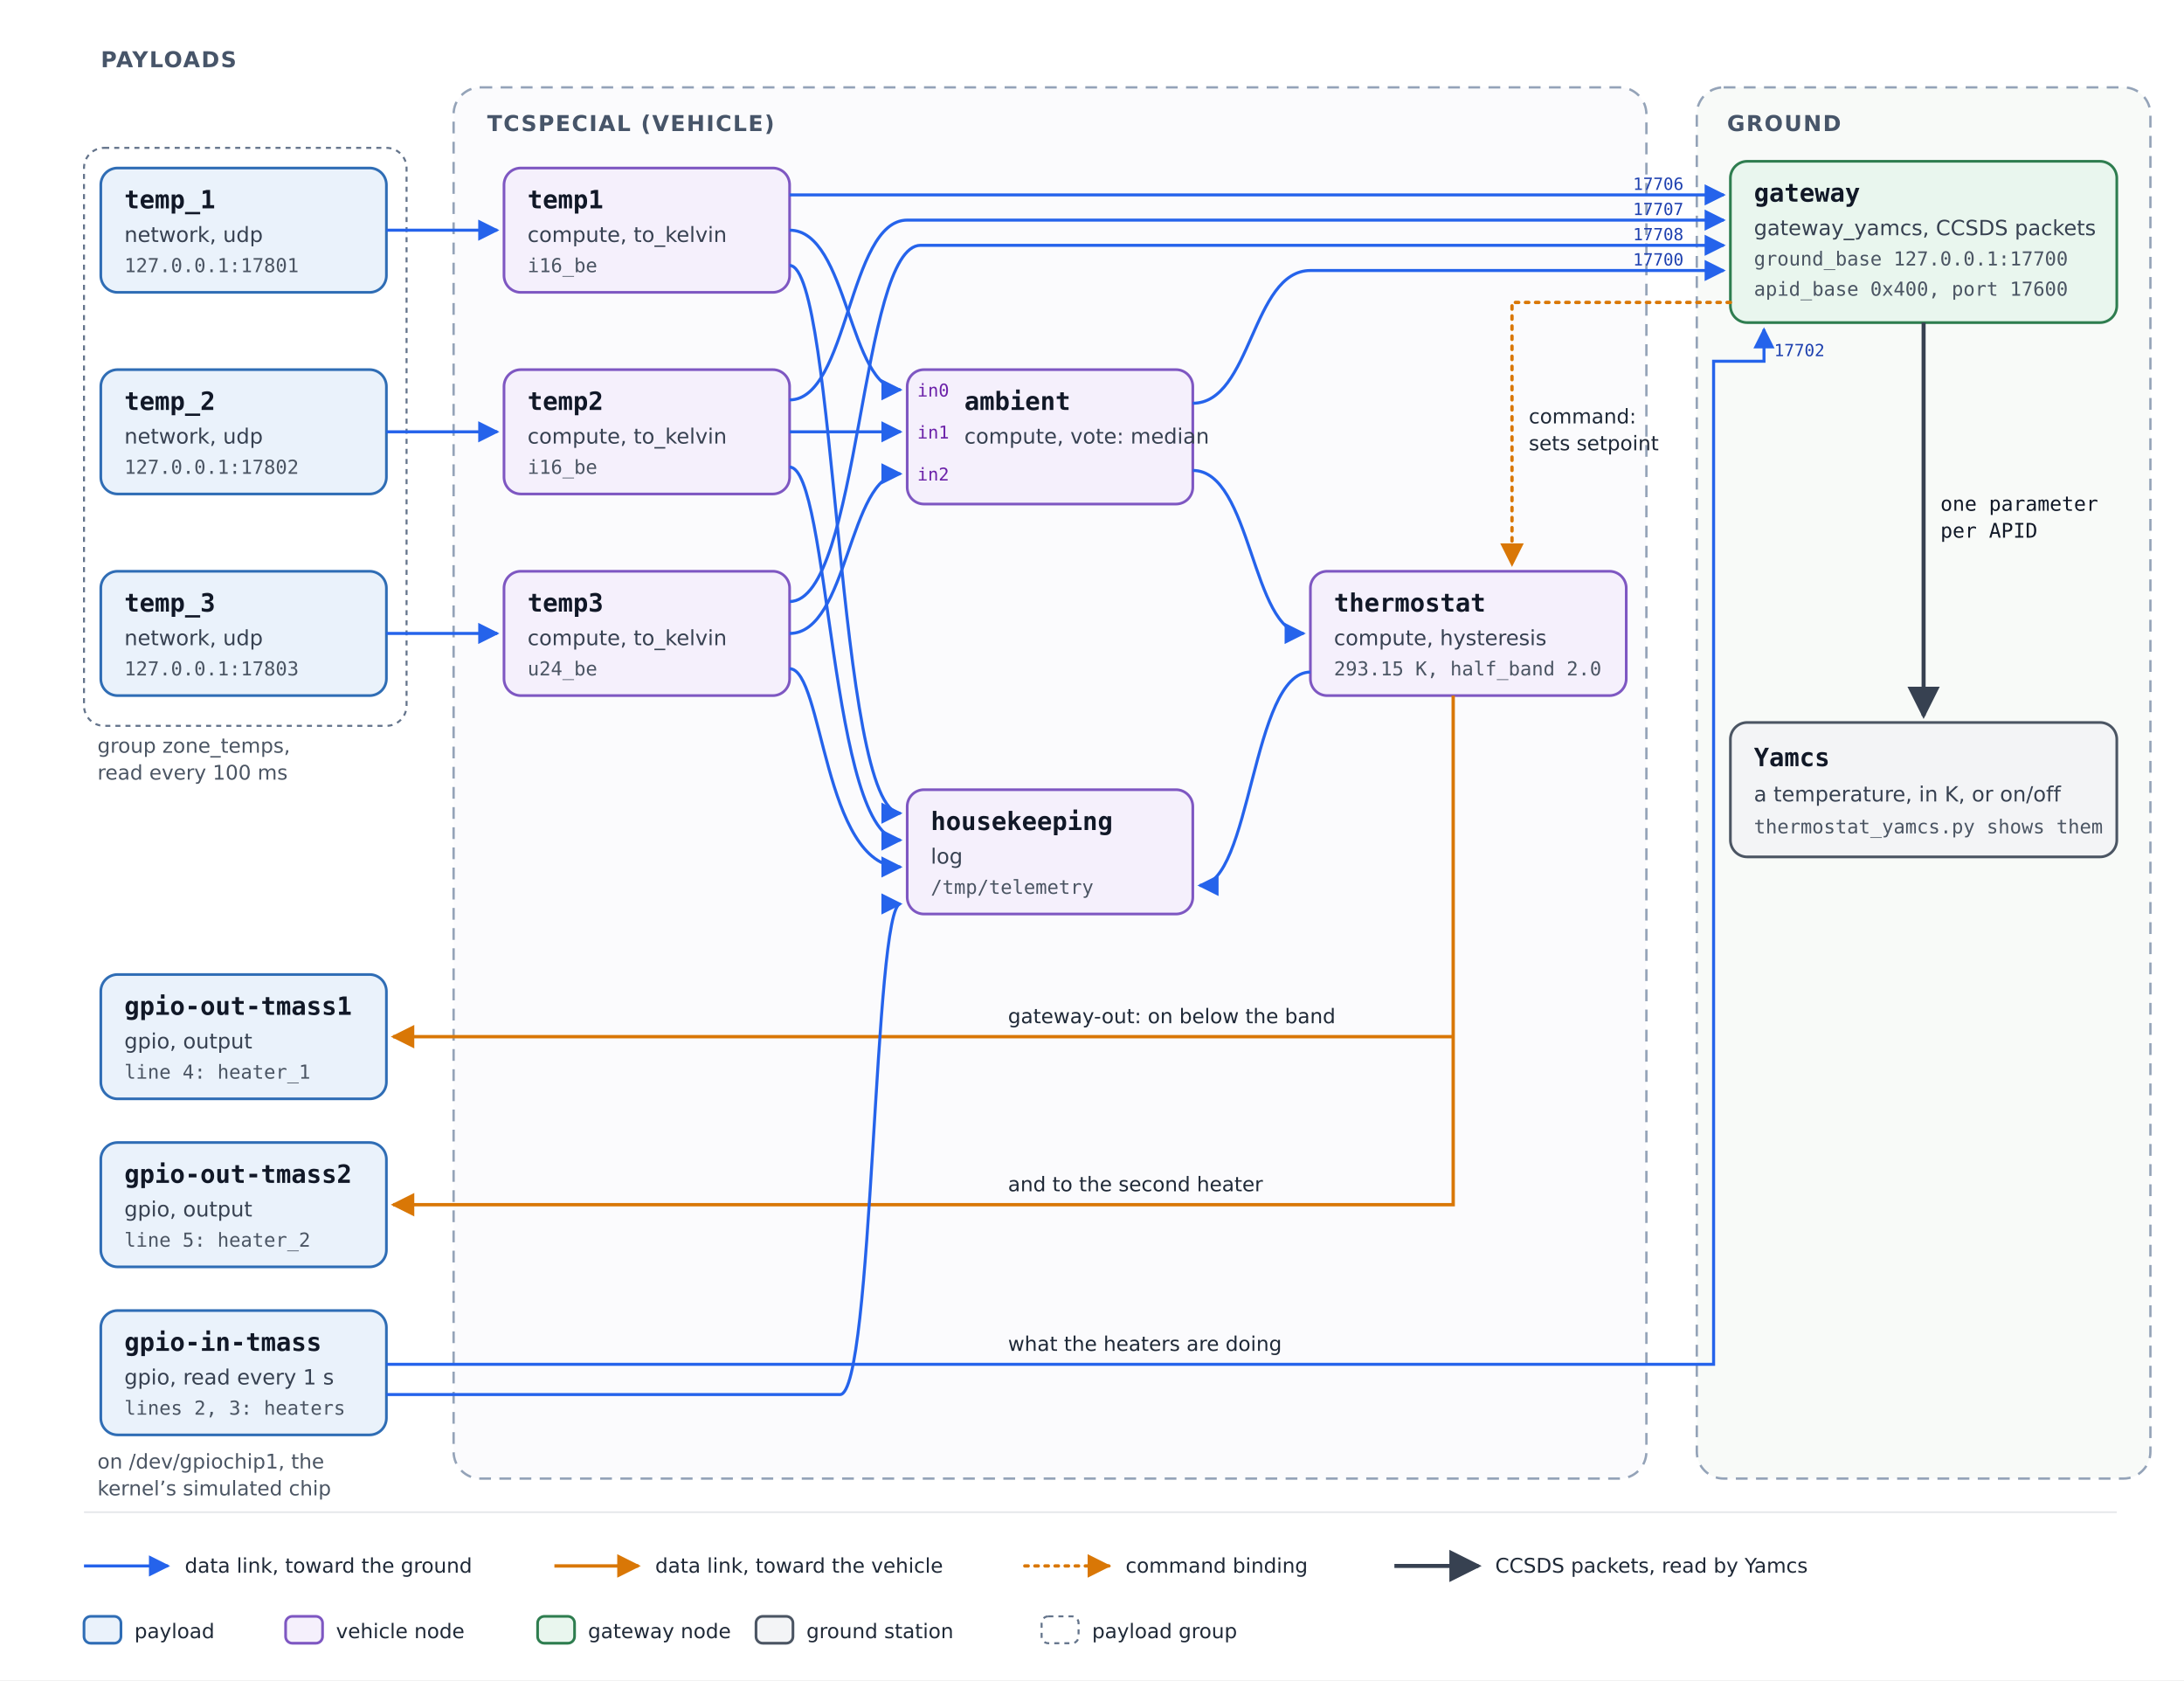
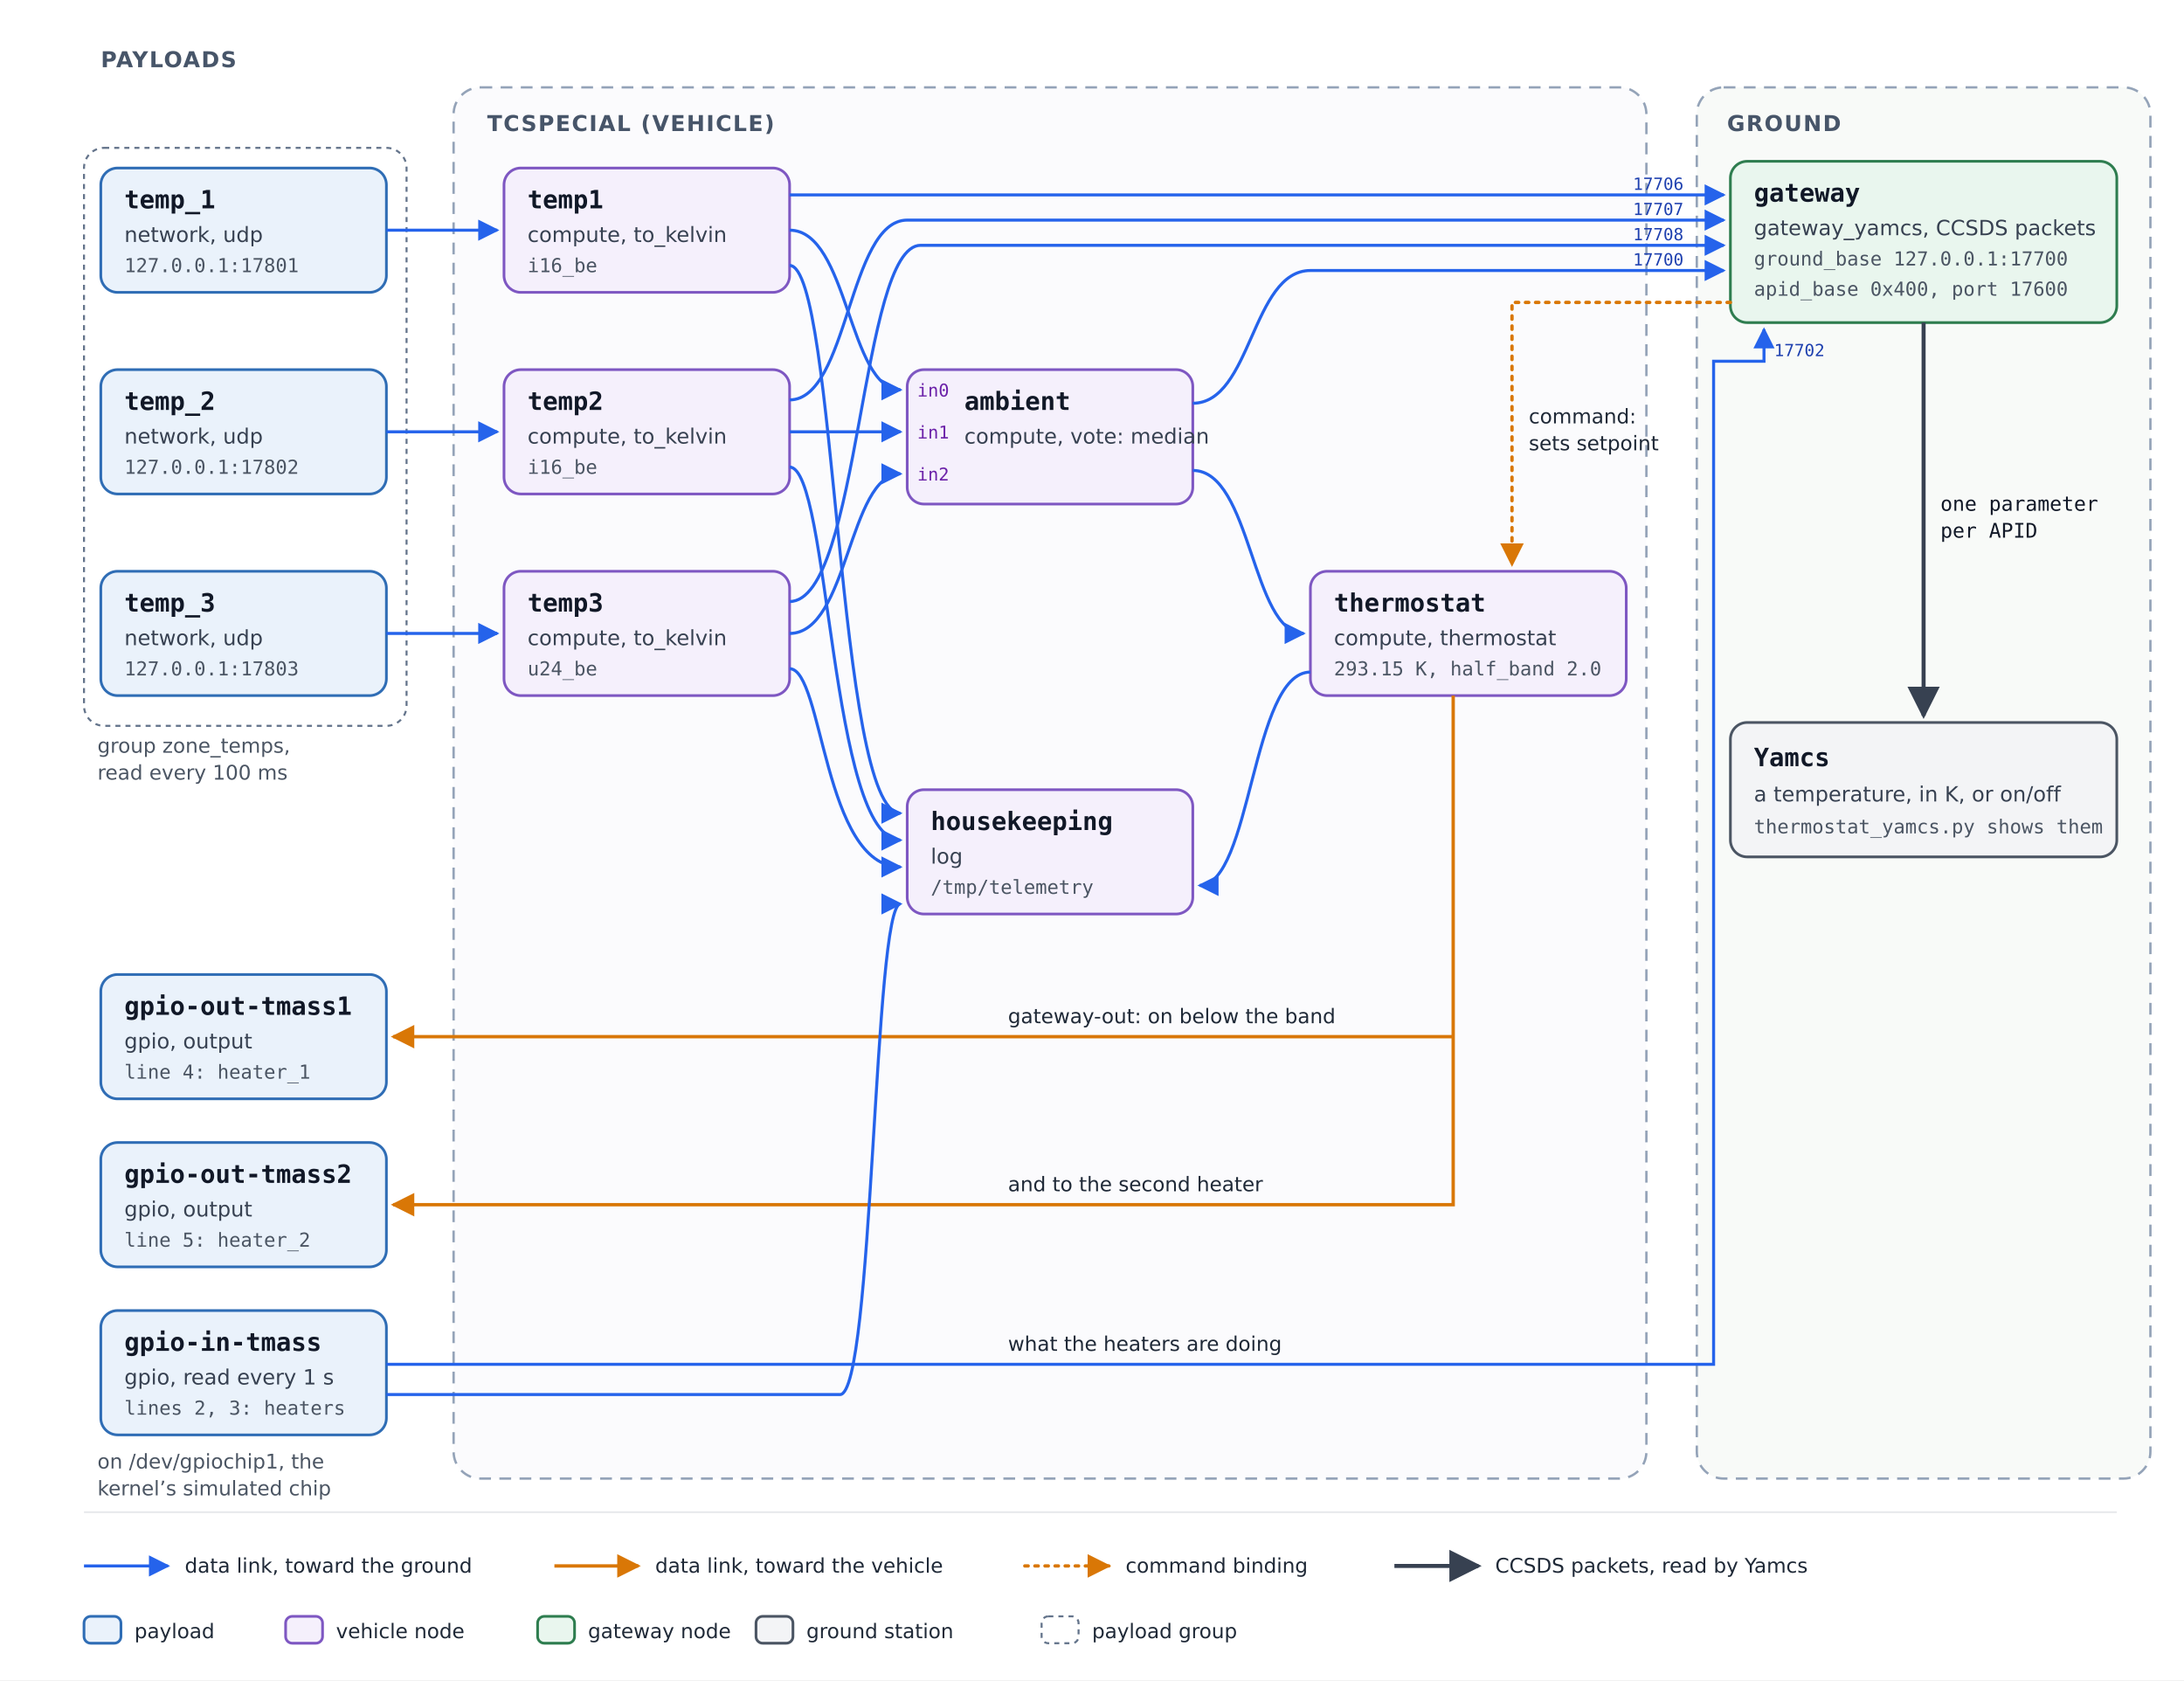
<svg xmlns="http://www.w3.org/2000/svg" width="1300" height="1000" viewBox="0 0 1300 1000" role="img" aria-labelledby="title desc">
  <defs>
    <style>
      text { font-family: "DejaVu Sans", Helvetica, Arial, sans-serif; fill: #111827; }
      .name { font-family: "DejaVu Sans Mono", Menlo, Consolas, monospace; font-size: 15px; font-weight: bold; }
      .kind { font-size: 12.5px; fill: #374151; }
      .detail { font-family: "DejaVu Sans Mono", Menlo, Consolas, monospace; font-size: 11.5px; fill: #4b5563; }
      .port { font-family: "DejaVu Sans Mono", Menlo, Consolas, monospace; font-size: 10.5px; fill: #6b21a8; }
      .heading { font-size: 13px; font-weight: bold; fill: #475569; letter-spacing: 0.06em; }
      .label { font-size: 12px; fill: #1f2937; }
      .note { font-size: 12px; fill: #4b5563; }
      .payload { fill: #eaf2fb; stroke: #2f6db5; stroke-width: 1.6; }
      .vehicle { fill: #f5f0fc; stroke: #7e57c2; stroke-width: 1.6; }
      .gateway { fill: #e9f6ee; stroke: #2e7d4f; stroke-width: 1.6; }
      .ground { fill: #f3f4f6; stroke: #4b5563; stroke-width: 1.6; }
      .groundside { fill: #f8faf8; stroke: #94a3b8; stroke-width: 1.4; stroke-dasharray: 7 5; }
      .call { fill: none; stroke: #374151; stroke-width: 2.4; }
      .code { font-family: "DejaVu Sans Mono", Menlo, Consolas, monospace; font-size: 12px; fill: #111827; }
      .portno { font-family: "DejaVu Sans Mono", Menlo, Consolas, monospace; font-size: 10px; fill: #1e40af; }
      .boundary { fill: #fbfbfd; stroke: #94a3b8; stroke-width: 1.4; stroke-dasharray: 7 5; }
      .group { fill: none; stroke: #64748b; stroke-width: 1.2; stroke-dasharray: 3 3; }
      .groundward { fill: none; stroke: #2563eb; stroke-width: 1.8; }
      .vehicleward { fill: none; stroke: #d97706; stroke-width: 2; }
      .command { fill: none; stroke: #d97706; stroke-width: 2; stroke-dasharray: 2 4; stroke-linecap: round; }
    </style>
    <marker id="arrow-blue" viewBox="0 0 10 10" refX="9" refY="5" markerWidth="7" markerHeight="7" orient="auto-start-reverse">
      <path d="M0,0 L10,5 L0,10 z" fill="#2563eb" />
    </marker>
    <marker id="arrow-orange" viewBox="0 0 10 10" refX="9" refY="5" markerWidth="7" markerHeight="7" orient="auto-start-reverse">
      <path d="M0,0 L10,5 L0,10 z" fill="#d97706" />
    </marker>
    <marker id="arrow-call" viewBox="0 0 10 10" refX="9" refY="5" markerWidth="8" markerHeight="8" orient="auto-start-reverse">
      <path d="M0,0 L10,5 L0,10 z" fill="#374151" />
    </marker>
  </defs>
  <rect width="1300" height="1000" fill="#ffffff" />
  <text class="heading" x="60" y="40">PAYLOADS</text>
  <rect class="boundary" x="270" y="52" width="710" height="828" rx="16" />
  <text class="heading" x="290" y="78">TCSPECIAL (VEHICLE)</text>
  <rect class="group" x="50" y="88" width="192" height="344" rx="12" />
  <text class="note" x="58" y="448">group zone_temps,</text>
  <text class="note" x="58" y="464">read every 100 ms</text>
  <rect class="payload" x="60" y="100" width="170" height="74" rx="10" />
  <text class="name" x="74" y="124">temp_1</text>
  <text class="kind" x="74" y="144">network, udp</text>
  <text class="detail" x="74" y="162">127.0.0.1:17801</text>
  <rect class="payload" x="60" y="220" width="170" height="74" rx="10" />
  <text class="name" x="74" y="244">temp_2</text>
  <text class="kind" x="74" y="264">network, udp</text>
  <text class="detail" x="74" y="282">127.0.0.1:17802</text>
  <rect class="payload" x="60" y="340" width="170" height="74" rx="10" />
  <text class="name" x="74" y="364">temp_3</text>
  <text class="kind" x="74" y="384">network, udp</text>
  <text class="detail" x="74" y="402">127.0.0.1:17803</text>
  <rect class="payload" x="60" y="580" width="170" height="74" rx="10" />
  <text class="name" x="74" y="604">gpio-out-tmass1</text>
  <text class="kind" x="74" y="624">gpio, output</text>
  <text class="detail" x="74" y="642">line 4: heater_1</text>
  <rect class="payload" x="60" y="680" width="170" height="74" rx="10" />
  <text class="name" x="74" y="704">gpio-out-tmass2</text>
  <text class="kind" x="74" y="724">gpio, output</text>
  <text class="detail" x="74" y="742">line 5: heater_2</text>
  <rect class="payload" x="60" y="780" width="170" height="74" rx="10" />
  <text class="name" x="74" y="804">gpio-in-tmass</text>
  <text class="kind" x="74" y="824">gpio, read every 1 s</text>
  <text class="detail" x="74" y="842">lines 2, 3: heaters</text>
  <text class="note" x="58" y="874">on /dev/gpiochip1, the</text>
  <text class="note" x="58" y="890">kernel’s simulated chip</text>
  <rect class="vehicle" x="300" y="100" width="170" height="74" rx="10" />
  <text class="name" x="314" y="124">temp1</text>
  <text class="kind" x="314" y="144">compute, to_kelvin</text>
  <text class="detail" x="314" y="162">i16_be</text>
  <rect class="vehicle" x="300" y="220" width="170" height="74" rx="10" />
  <text class="name" x="314" y="244">temp2</text>
  <text class="kind" x="314" y="264">compute, to_kelvin</text>
  <text class="detail" x="314" y="282">i16_be</text>
  <rect class="vehicle" x="300" y="340" width="170" height="74" rx="10" />
  <text class="name" x="314" y="364">temp3</text>
  <text class="kind" x="314" y="384">compute, to_kelvin</text>
  <text class="detail" x="314" y="402">u24_be</text>
  <rect class="vehicle" x="540" y="220" width="170" height="80" rx="10" />
  <text class="name" x="574" y="244">ambient</text>
  <text class="kind" x="574" y="264">compute, vote: median</text>
  <text class="port" x="546" y="236">in0</text>
  <text class="port" x="546" y="261">in1</text>
  <text class="port" x="546" y="286">in2</text>
  <rect class="vehicle" x="540" y="470" width="170" height="74" rx="10" />
  <text class="name" x="554" y="494">housekeeping</text>
  <text class="kind" x="554" y="514">log</text>
  <text class="detail" x="554" y="532">/tmp/telemetry</text>
  <rect class="vehicle" x="780" y="340" width="188" height="74" rx="10" />
  <text class="name" x="794" y="364">thermostat</text>
-   <text class="kind" x="794" y="384">compute, hysteresis</text>
+   <text class="kind" x="794" y="384">compute, thermostat</text>
  <text class="detail" x="794" y="402">293.15 K, half_band 2.0</text>
  <rect class="groundside" x="1010" y="52" width="270" height="828" rx="16" />
  <text class="heading" x="1028" y="78">GROUND</text>
  <rect class="gateway" x="1030" y="96" width="230" height="96" rx="10" />
  <text class="name" x="1044" y="120">gateway</text>
  <text class="kind" x="1044" y="140">gateway_yamcs, CCSDS packets</text>
  <text class="detail" x="1044" y="158">ground_base 127.0.0.1:17700</text>
  <text class="detail" x="1044" y="176">apid_base 0x400, port 17600</text>
  <rect class="ground" x="1030" y="430" width="230" height="80" rx="10" />
  <text class="name" x="1044" y="456">Yamcs</text>
  <text class="kind" x="1044" y="477">a temperature, in K, or on/off</text>
  <text class="detail" x="1044" y="496">thermostat_yamcs.py shows them</text>
  <path class="groundward" d="M230,137 L296,137" marker-end="url(#arrow-blue)" />
  <path class="groundward" d="M230,257 L296,257" marker-end="url(#arrow-blue)" />
  <path class="groundward" d="M230,377 L296,377" marker-end="url(#arrow-blue)" />
  <path class="groundward" d="M470,116 L1026,116" marker-end="url(#arrow-blue)" />
  <path class="groundward" d="M470,238 C505,238 505,131 540,131 L1026,131" marker-end="url(#arrow-blue)" />
  <path class="groundward" d="M470,358 C512,358 512,146 548,146 L1026,146" marker-end="url(#arrow-blue)" />
  <path class="groundward" d="M470,137 C505,137 505,232 536,232" marker-end="url(#arrow-blue)" />
  <path class="groundward" d="M470,257 L536,257" marker-end="url(#arrow-blue)" />
  <path class="groundward" d="M470,377 C505,377 505,282 536,282" marker-end="url(#arrow-blue)" />
  <path class="groundward" d="M470,158 C498,158 498,484 536,484" marker-end="url(#arrow-blue)" />
  <path class="groundward" d="M470,278 C494,278 494,500 536,500" marker-end="url(#arrow-blue)" />
  <path class="groundward" d="M470,398 C490,398 490,516 536,516" marker-end="url(#arrow-blue)" />
  <path class="groundward" d="M710,240 C745,240 745,161 780,161 L1026,161" marker-end="url(#arrow-blue)" />
  <path class="groundward" d="M710,280 C745,280 745,377 776,377" marker-end="url(#arrow-blue)" />
  <path class="groundward" d="M780,400 C745,400 745,527 714,527" marker-end="url(#arrow-blue)" />
  <path class="vehicleward" d="M865,414 L865,717 L234,717" marker-end="url(#arrow-orange)" />
  <path class="vehicleward" d="M865,617 L234,617" marker-end="url(#arrow-orange)" />
  <text class="label" x="600" y="609">gateway-out: on below the band</text>
  <text class="label" x="600" y="709">and to the second heater</text>
  <path class="groundward" d="M230,812 L1020,812 L1020,215 L1050,215 L1050,196" marker-end="url(#arrow-blue)" />
  <path class="groundward" d="M230,830 L500,830 C520,830 520,538 536,538" marker-end="url(#arrow-blue)" />
  <text class="label" x="600" y="804">what the heaters are doing</text>
  <text class="portno" x="972" y="113">17706</text>
  <text class="portno" x="972" y="128">17707</text>
  <text class="portno" x="972" y="143">17708</text>
  <text class="portno" x="972" y="158">17700</text>
  <text class="portno" x="1056" y="212">17702</text>
  <path class="command" d="M1030,180 L900,180 L900,336" marker-end="url(#arrow-orange)" />
  <text class="label" x="910" y="252">command:</text>
  <text class="label" x="910" y="268">sets setpoint</text>
  <path class="call" d="M1145,192 L1145,426" marker-end="url(#arrow-call)" />
  <text class="code" x="1155" y="304">one parameter</text>
  <text class="code" x="1155" y="320">per APID</text>
  <line x1="50" y1="900" x2="1260" y2="900" stroke="#e5e7eb" stroke-width="1" />
  <path class="groundward" d="M50,932 L100,932" marker-end="url(#arrow-blue)" />
  <text class="label" x="110" y="936">data link, toward the ground</text>
  <path class="vehicleward" d="M330,932 L380,932" marker-end="url(#arrow-orange)" />
  <text class="label" x="390" y="936">data link, toward the vehicle</text>
  <path class="command" d="M610,932 L660,932" marker-end="url(#arrow-orange)" />
  <text class="label" x="670" y="936">command binding</text>
  <path class="call" d="M830,932 L880,932" marker-end="url(#arrow-call)" />
  <text class="label" x="890" y="936">CCSDS packets, read by Yamcs</text>
  <rect class="payload" x="50" y="962" width="22" height="16" rx="4" />
  <text class="label" x="80" y="975">payload</text>
  <rect class="vehicle" x="170" y="962" width="22" height="16" rx="4" />
  <text class="label" x="200" y="975">vehicle node</text>
  <rect class="gateway" x="320" y="962" width="22" height="16" rx="4" />
  <text class="label" x="350" y="975">gateway node</text>
  <rect class="ground" x="450" y="962" width="22" height="16" rx="4" />
  <text class="label" x="480" y="975">ground station</text>
  <rect class="group" x="620" y="962" width="22" height="16" rx="4" />
  <text class="label" x="650" y="975">payload group</text>
</svg>
